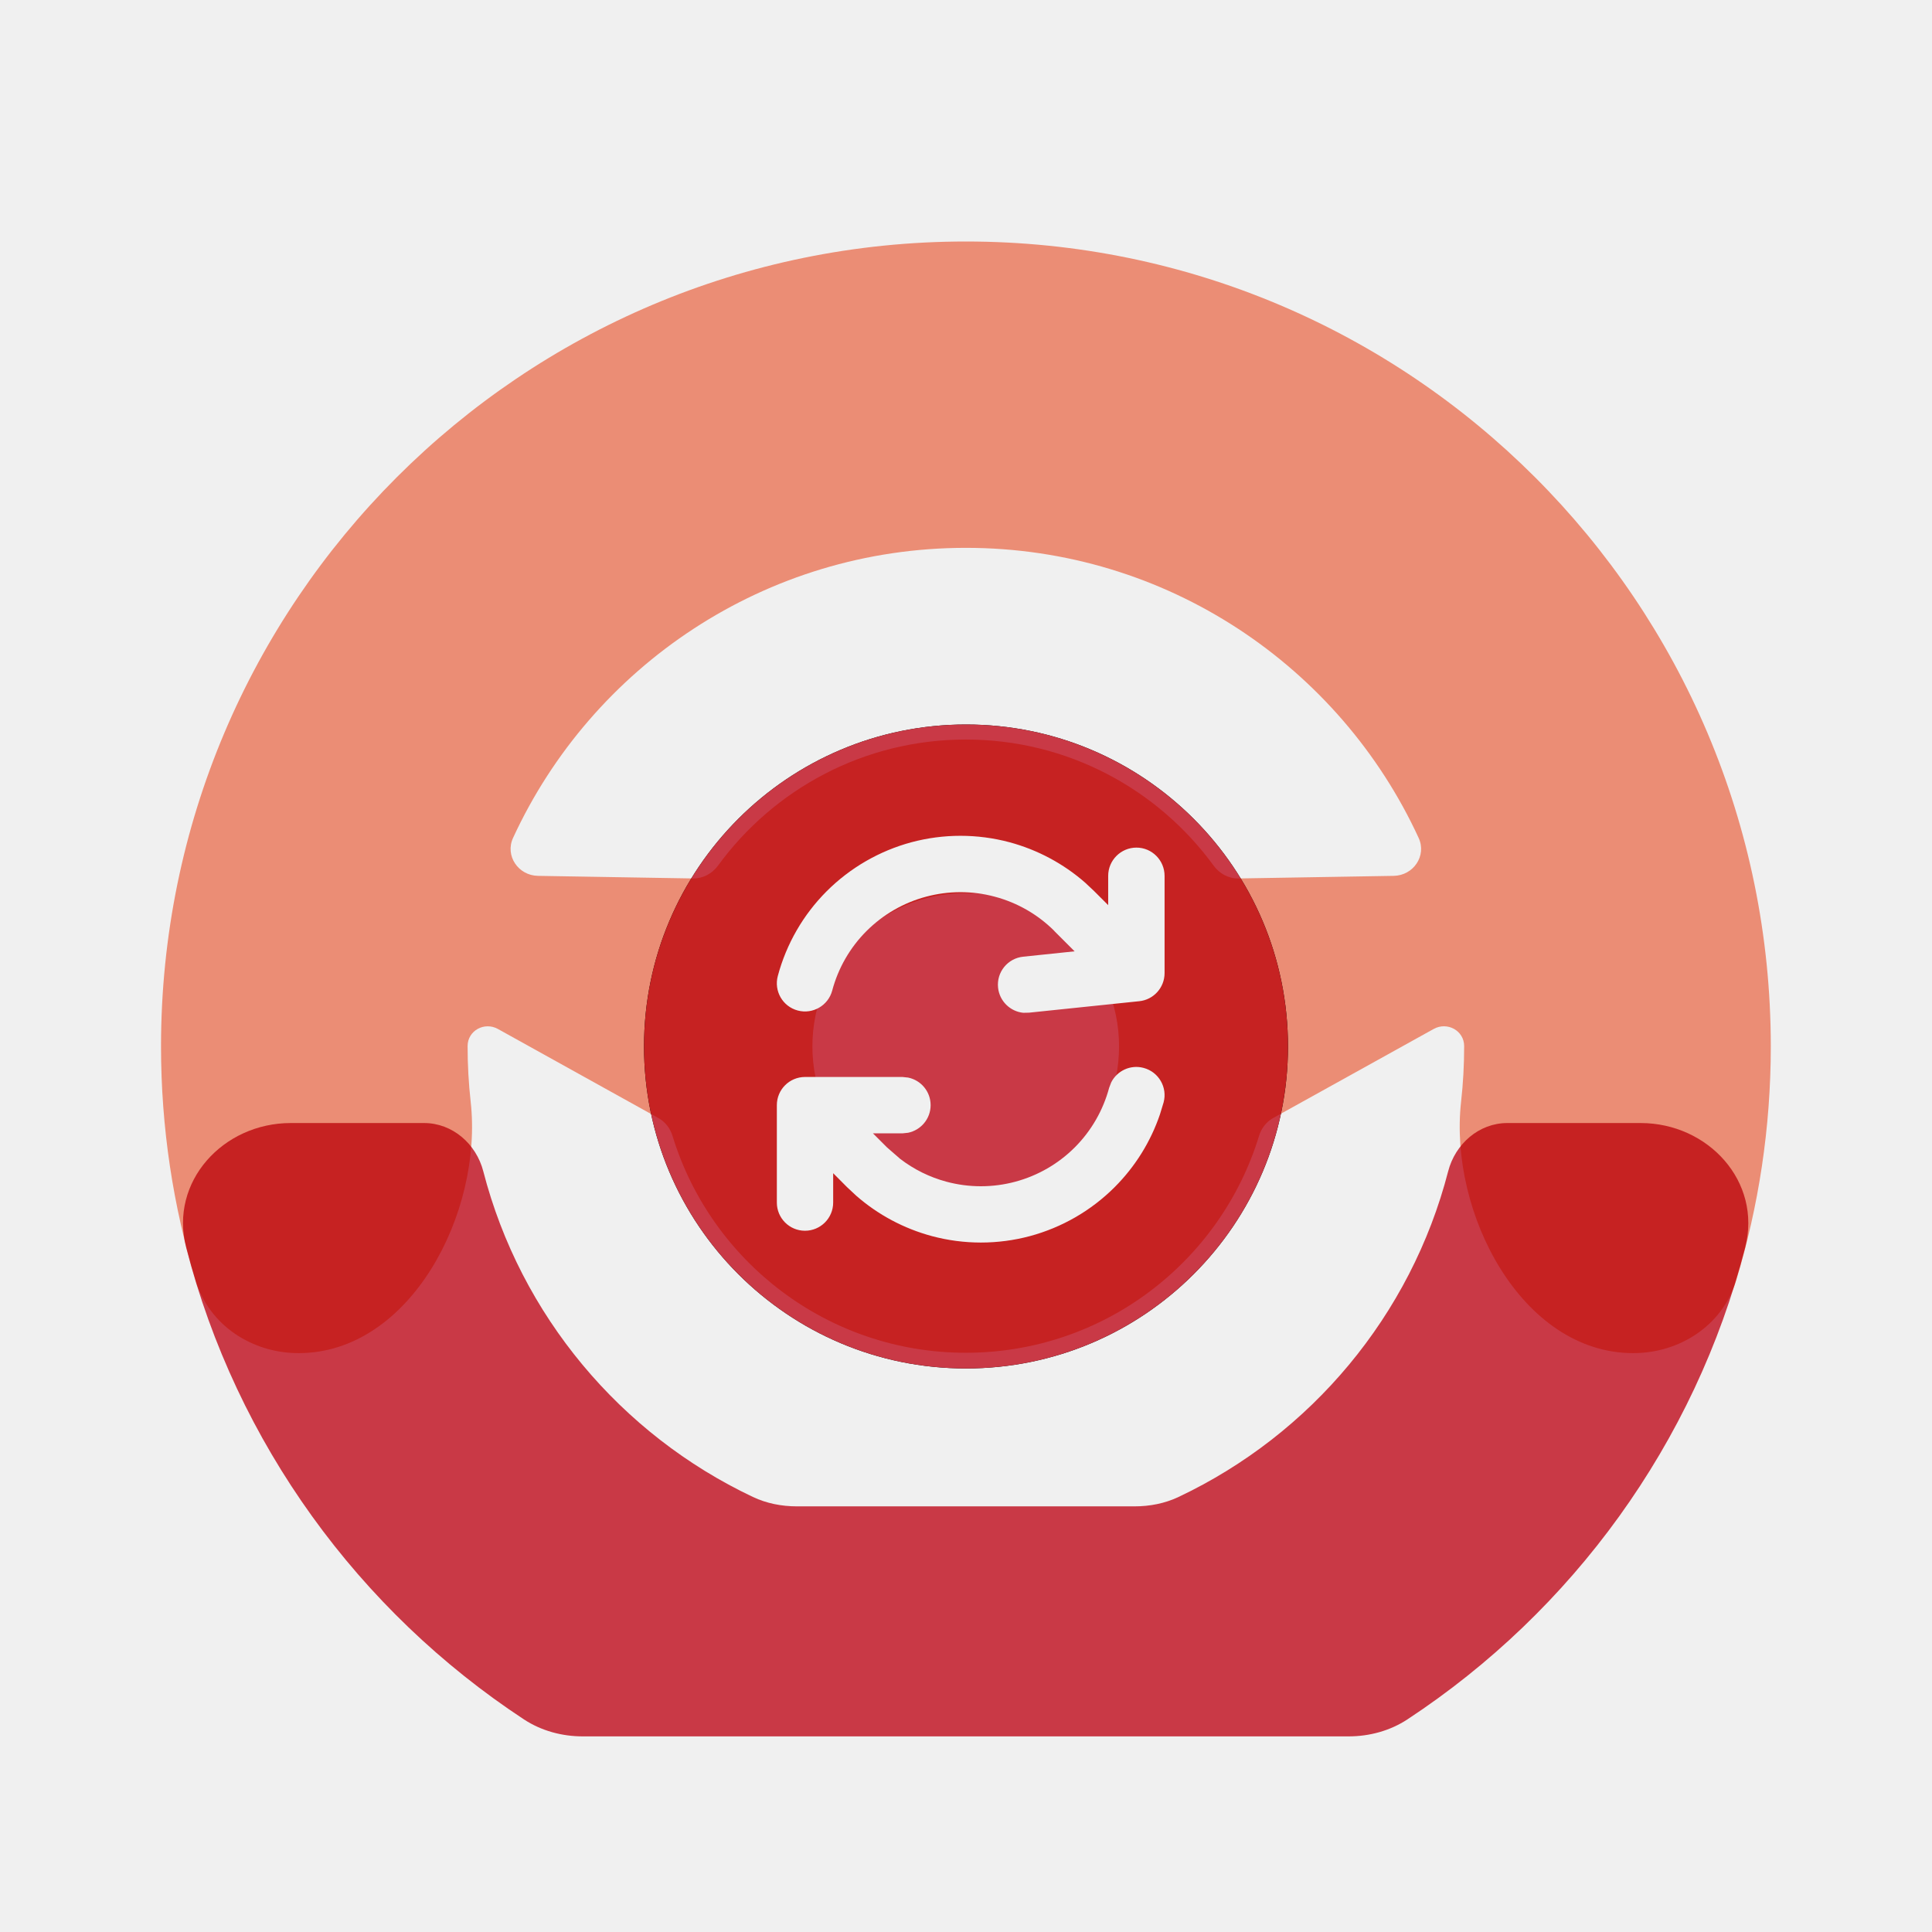
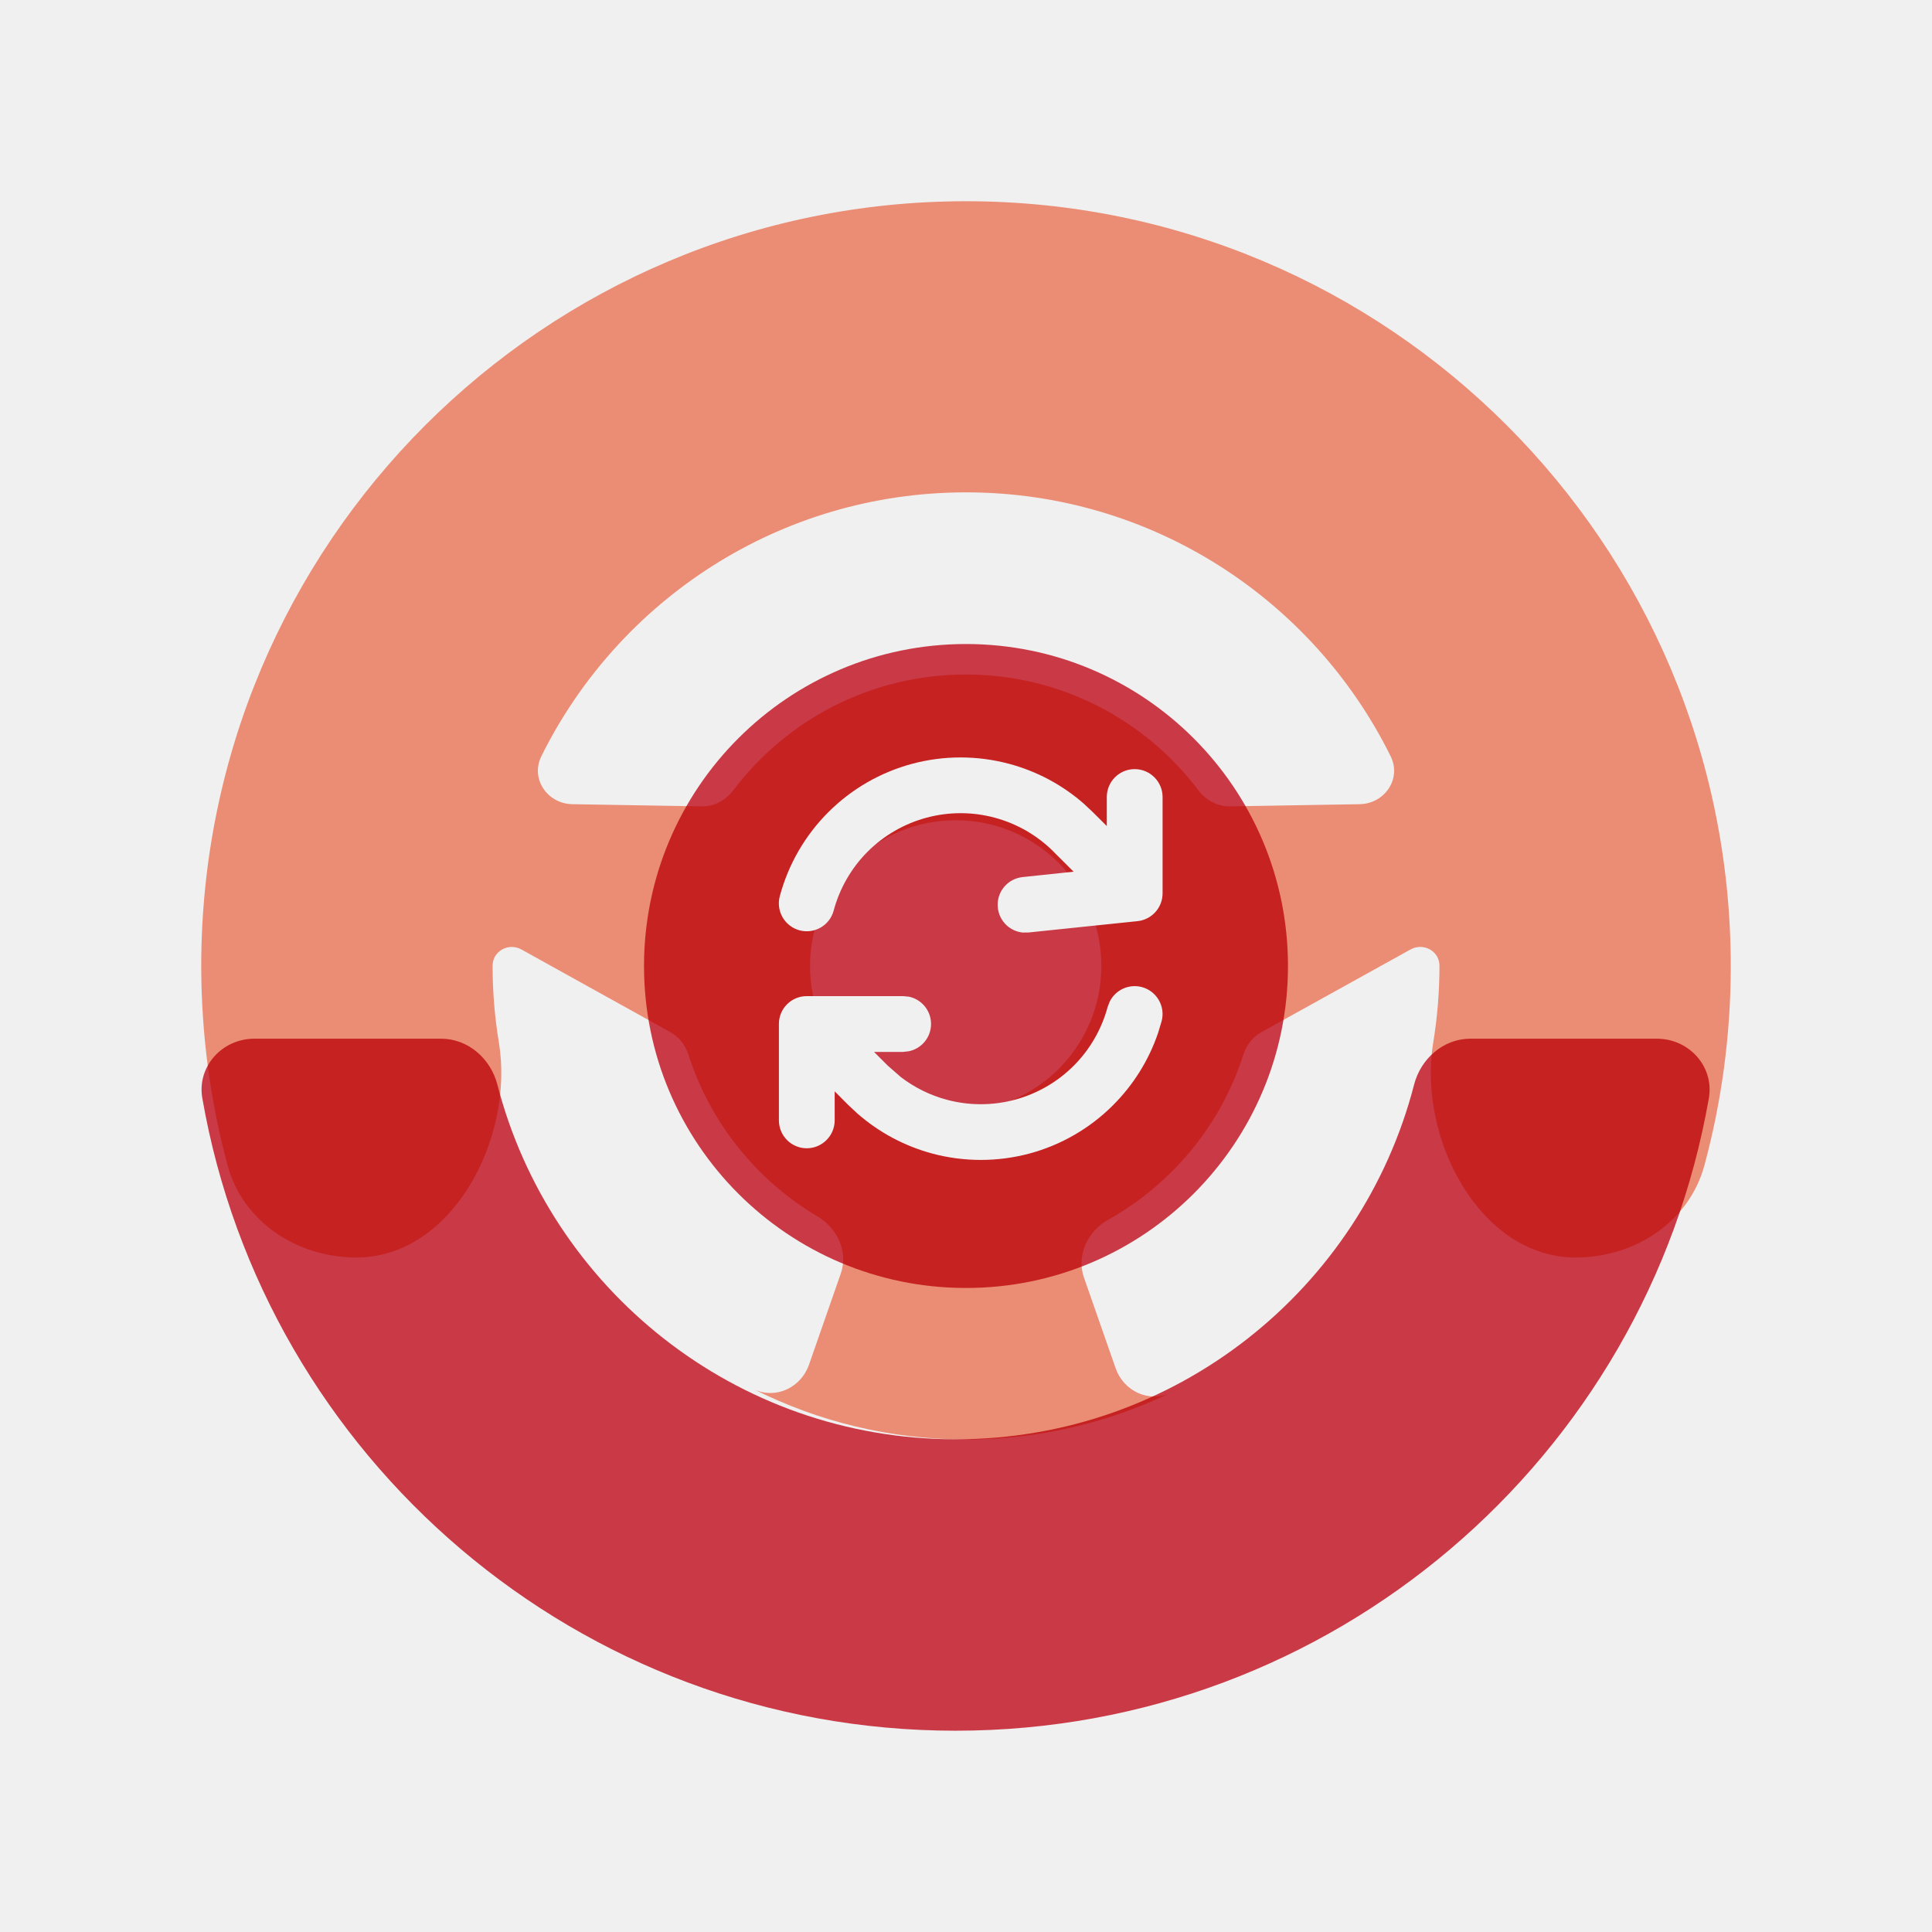
<svg xmlns="http://www.w3.org/2000/svg" width="32" height="32" viewBox="0 0 32 32" fill="none">
  <g style="mix-blend-mode:multiply">
-     <path d="M16.001 4.004C23.364 4.004 29.333 9.972 29.333 17.335C29.333 18.685 29.132 19.989 28.758 21.217C28.74 21.277 28.716 21.334 28.692 21.391C27.755 24.325 25.833 26.818 23.311 28.477C23.021 28.668 22.68 28.76 22.333 28.76H9.653C9.306 28.76 8.964 28.668 8.675 28.477C5.946 26.682 3.915 23.911 3.08 20.66C3.063 20.592 3.049 20.524 3.04 20.457C2.8 19.456 2.67 18.41 2.67 17.335C2.67 9.973 8.639 4.004 16.001 4.004ZM24.254 17.333C24.254 17.075 23.973 16.923 23.747 17.048L21.09 18.523C20.977 18.585 20.895 18.692 20.857 18.816C20.221 20.895 18.287 22.408 16 22.408C13.714 22.408 11.78 20.896 11.144 18.818C11.106 18.694 11.024 18.587 10.91 18.524L8.252 17.049C8.027 16.924 7.748 17.076 7.748 17.333C7.748 17.645 7.765 17.952 7.799 18.255C7.826 18.498 7.826 18.749 7.806 19.002C7.896 19.118 7.966 19.253 8.004 19.4C8.621 21.789 10.281 23.758 12.469 24.794C12.697 24.901 12.947 24.949 13.198 24.949H18.789C19.041 24.949 19.292 24.902 19.52 24.794C21.708 23.758 23.368 21.789 23.985 19.4C24.025 19.246 24.098 19.104 24.194 18.984C24.175 18.737 24.177 18.491 24.203 18.254C24.237 17.952 24.254 17.644 24.254 17.333ZM16.001 9.081C12.676 9.081 9.809 11.048 8.502 13.882C8.365 14.179 8.589 14.505 8.916 14.511L11.482 14.554C11.645 14.556 11.797 14.474 11.894 14.342C12.817 13.075 14.312 12.251 16 12.251C17.688 12.251 19.182 13.075 20.106 14.342C20.202 14.474 20.354 14.556 20.518 14.554L23.085 14.511C23.413 14.505 23.636 14.179 23.499 13.882C22.192 11.048 19.327 9.081 16.001 9.081Z" fill="white" />
-     <path d="M7.024 18.601C7.494 18.601 7.888 18.946 8.005 19.401C8.622 21.789 10.282 23.759 12.47 24.794C12.698 24.902 12.948 24.95 13.2 24.95H18.791C19.043 24.95 19.294 24.902 19.521 24.794C21.71 23.759 23.369 21.789 23.986 19.401C24.103 18.946 24.497 18.601 24.966 18.601H27.173C28.295 18.601 29.185 19.573 28.906 20.661C28.071 23.911 26.041 26.682 23.312 28.478C23.023 28.668 22.681 28.76 22.335 28.76H9.654C9.308 28.76 8.966 28.668 8.677 28.478C5.947 26.682 3.918 23.911 3.083 20.661C2.803 19.573 3.694 18.601 4.816 18.601H7.024Z" fill="#D63D4A" />
+     <path d="M15.834 3.336C22.829 3.336 28.5 9.007 28.5 16.002C28.5 17.285 28.309 18.523 27.954 19.689C27.936 19.748 27.914 19.804 27.89 19.859C26.999 22.646 25.172 25.013 22.777 26.589C22.502 26.769 22.177 26.856 21.849 26.856H9.805C9.476 26.856 9.151 26.77 8.876 26.589C6.283 24.883 4.353 22.25 3.56 19.161C3.546 19.108 3.536 19.054 3.529 19.001C3.295 18.04 3.169 17.035 3.169 16.002C3.169 9.007 8.839 3.336 15.834 3.336ZM8.558 15.685C8.306 15.545 7.994 15.713 7.994 16.001C7.994 16.296 8.011 16.588 8.043 16.875C8.069 17.107 8.07 17.346 8.05 17.588C8.134 17.698 8.2 17.825 8.236 17.964C9.108 21.343 12.176 23.839 15.827 23.839C19.479 23.839 22.548 21.343 23.42 17.964C23.458 17.817 23.527 17.684 23.617 17.57C23.599 17.335 23.602 17.102 23.627 16.876C23.659 16.589 23.676 16.297 23.676 16.001C23.676 15.797 23.456 15.675 23.278 15.774L20.632 17.243C20.527 17.301 20.451 17.399 20.413 17.513C19.778 19.434 17.968 20.821 15.833 20.821C13.624 20.821 11.763 19.337 11.191 17.311C11.156 17.189 11.077 17.083 10.966 17.021L8.558 15.685ZM15.835 8.16C12.677 8.16 9.955 10.027 8.712 12.718C8.582 13 8.794 13.311 9.105 13.316L11.541 13.357C11.697 13.36 11.841 13.282 11.933 13.156C12.81 11.954 14.23 11.171 15.833 11.171C17.438 11.171 18.86 11.956 19.737 13.161C19.828 13.287 19.973 13.366 20.128 13.363L22.567 13.322C22.878 13.317 23.09 13.007 22.96 12.725C21.719 10.031 18.995 8.16 15.835 8.16Z" fill="white" />
+     <path d="M7.306 17.204C7.752 17.204 8.126 17.532 8.238 17.964C9.11 21.343 12.178 23.839 15.829 23.839C19.481 23.839 22.55 21.343 23.422 17.964C23.534 17.532 23.908 17.204 24.354 17.204H27.442C27.975 17.204 28.395 17.664 28.304 18.19C27.267 24.141 22.076 28.666 15.827 28.666C9.579 28.666 4.388 24.141 3.351 18.19C3.26 17.664 3.68 17.204 4.213 17.204H7.306Z" fill="#D63D4A" />
    <g style="mix-blend-mode:multiply">
-       <path d="M15.998 4C23.361 4 29.33 9.969 29.33 17.331C29.33 18.681 29.128 19.985 28.755 21.213C28.53 21.951 27.823 22.412 27.052 22.412C25.203 22.412 23.995 20.088 24.2 18.25C24.234 17.947 24.251 17.639 24.251 17.327C24.251 17.07 23.971 16.918 23.746 17.043L21.087 18.518C20.974 18.581 20.892 18.689 20.854 18.813C20.218 20.893 18.285 22.406 15.997 22.406C13.71 22.406 11.775 20.893 11.139 18.814C11.101 18.69 11.02 18.582 10.906 18.519L8.247 17.043C8.023 16.919 7.745 17.07 7.745 17.327C7.745 17.639 7.762 17.946 7.796 18.249C8.001 20.087 6.795 22.412 4.945 22.412C4.174 22.412 3.467 21.951 3.242 21.213C2.869 19.985 2.667 18.681 2.667 17.331C2.667 9.969 8.636 4 15.998 4ZM15.998 9.074C12.672 9.074 9.804 11.043 8.498 13.878C8.361 14.175 8.585 14.502 8.912 14.507L11.479 14.55C11.643 14.553 11.795 14.47 11.892 14.338C12.815 13.072 14.31 12.249 15.997 12.249C17.684 12.249 19.178 13.072 20.102 14.338C20.198 14.471 20.35 14.553 20.514 14.55L23.083 14.507C23.41 14.502 23.634 14.175 23.497 13.878C22.191 11.043 19.324 9.074 15.998 9.074Z" fill="#FA967C" />
+       <path fill-rule="evenodd" clip-rule="evenodd" d="M16.001 3.333C22.996 3.334 28.667 9.005 28.667 16.001C28.667 17.142 28.515 18.248 28.231 19.3C27.977 20.243 27.075 20.828 26.099 20.828C24.506 20.828 23.48 18.846 23.738 17.274C23.806 16.858 23.842 16.432 23.842 15.996C23.842 15.752 23.577 15.608 23.363 15.726L20.89 17.097C20.746 17.177 20.644 17.313 20.593 17.47C20.219 18.639 19.409 19.612 18.355 20.203C18.016 20.393 17.826 20.791 17.953 21.158L18.478 22.661C18.61 23.041 19.031 23.241 19.394 23.067C19.527 23.004 19.657 22.934 19.785 22.864C18.662 23.485 17.372 23.842 15.997 23.842C14.737 23.842 13.548 23.542 12.493 23.014C12.853 23.179 13.267 22.982 13.399 22.605L13.926 21.094C14.052 20.734 13.87 20.343 13.542 20.149C12.537 19.553 11.766 18.603 11.403 17.47C11.352 17.313 11.25 17.177 11.106 17.097L8.636 15.726C8.423 15.609 8.159 15.753 8.159 15.996C8.159 16.431 8.195 16.858 8.264 17.273C8.521 18.845 7.495 20.828 5.902 20.828C4.925 20.828 4.024 20.243 3.769 19.3C3.486 18.248 3.334 17.142 3.333 16.001C3.333 9.005 9.005 3.333 16.001 3.333ZM16.001 8.155C12.916 8.155 10.247 9.937 8.966 12.527C8.783 12.899 9.066 13.313 9.481 13.32L11.622 13.356C11.829 13.36 12.021 13.255 12.146 13.089C13.027 11.924 14.425 11.172 15.998 11.172C17.571 11.172 18.968 11.924 19.849 13.089C19.974 13.255 20.166 13.36 20.373 13.356L22.519 13.32C22.934 13.313 23.218 12.899 23.034 12.527C21.754 9.937 19.085 8.155 16.001 8.155Z" fill="#FA967C" />
+       <path d="M5.841 23.572C5.831 23.559 5.82 23.546 5.81 23.533C5.807 23.528 5.804 23.523 5.801 23.519C5.814 23.537 5.828 23.554 5.841 23.572Z" fill="#FA967C" />
+       <path d="M26.177 23.533C26.167 23.546 26.155 23.558 26.145 23.572C26.158 23.554 26.172 23.537 26.186 23.519C26.183 23.523 26.18 23.528 26.177 23.533Z" fill="#FA967C" />
    </g>
-     <rect x="13.456" y="14.792" width="5.079" height="5.079" rx="2.539" fill="white" />
+     <rect x="13.417" y="13.586" width="4.825" height="4.825" rx="2.413" fill="white" />
    <g style="mix-blend-mode:multiply">
-       <ellipse cx="16" cy="17.333" rx="5.333" ry="5.333" fill="black" />
-       <ellipse cx="16" cy="17.333" rx="5.333" ry="5.333" fill="#D63D4A" />
+       <ellipse cx="16" cy="16" rx="5.333" ry="5.333" fill="#D63D4A" />
    </g>
-     <path d="M12.867 19.918V18.305C12.867 18.047 13.075 17.839 13.333 17.838H14.946L15.041 17.848C15.254 17.891 15.414 18.079 15.414 18.305C15.414 18.53 15.254 18.718 15.041 18.762L14.946 18.772H14.459L14.691 19.004L14.909 19.194C15.137 19.369 15.397 19.498 15.677 19.573C16.05 19.673 16.443 19.673 16.816 19.573C17.189 19.473 17.529 19.277 17.802 19.004C18.075 18.731 18.271 18.39 18.371 18.017L18.405 17.928C18.502 17.735 18.725 17.629 18.942 17.688C19.191 17.754 19.34 18.01 19.273 18.259L19.213 18.456C19.059 18.91 18.802 19.323 18.462 19.663C18.073 20.052 17.589 20.331 17.058 20.474C16.527 20.616 15.967 20.616 15.436 20.474C14.971 20.349 14.542 20.12 14.182 19.805L14.031 19.664L13.8 19.432V19.918C13.8 20.176 13.591 20.385 13.333 20.385C13.075 20.385 12.867 20.176 12.867 19.918ZM15.097 13.95C15.629 13.808 16.188 13.808 16.72 13.95C17.184 14.075 17.613 14.304 17.974 14.62L18.123 14.76L18.355 14.992V14.507C18.355 14.249 18.565 14.039 18.823 14.039C19.08 14.039 19.289 14.249 19.289 14.507V16.12C19.288 16.358 19.108 16.558 18.871 16.583L17.044 16.773L16.949 16.775C16.733 16.754 16.554 16.582 16.531 16.358C16.504 16.102 16.69 15.873 16.946 15.846L17.799 15.757L17.463 15.421V15.419C17.19 15.147 16.85 14.951 16.477 14.852C16.105 14.752 15.712 14.752 15.339 14.852C14.966 14.951 14.626 15.148 14.352 15.421C14.079 15.694 13.883 16.035 13.784 16.407C13.717 16.656 13.461 16.804 13.212 16.737C12.963 16.67 12.816 16.414 12.883 16.165C13.025 15.634 13.304 15.15 13.692 14.762C14.081 14.373 14.566 14.093 15.097 13.95Z" fill="white" />
+     <path d="M12.901 18.556V16.96C12.901 16.705 13.107 16.499 13.362 16.499H14.959L15.053 16.508C15.263 16.551 15.421 16.737 15.421 16.96C15.421 17.183 15.263 17.369 15.053 17.412L14.959 17.423H14.477L14.706 17.652L14.921 17.84C15.147 18.013 15.405 18.141 15.681 18.215C16.05 18.314 16.44 18.314 16.809 18.215C17.178 18.116 17.514 17.922 17.784 17.652C18.054 17.382 18.248 17.044 18.347 16.675L18.381 16.588C18.477 16.396 18.698 16.292 18.913 16.349C19.159 16.415 19.306 16.669 19.24 16.915L19.181 17.11C19.028 17.559 18.774 17.967 18.437 18.304C18.053 18.689 17.574 18.966 17.048 19.107C16.523 19.247 15.969 19.247 15.443 19.107C14.983 18.983 14.559 18.757 14.202 18.444L14.053 18.305L13.825 18.076V18.556C13.825 18.811 13.617 19.019 13.362 19.019C13.107 19.019 12.901 18.811 12.901 18.556ZM15.108 12.651C15.634 12.51 16.188 12.511 16.713 12.651C17.173 12.774 17.598 13.001 17.954 13.314L18.102 13.453L18.332 13.682V13.201C18.332 12.946 18.539 12.739 18.794 12.739C19.049 12.739 19.256 12.947 19.256 13.201V14.798C19.255 15.034 19.077 15.232 18.842 15.257L17.034 15.445L16.94 15.446C16.726 15.425 16.55 15.256 16.527 15.034C16.5 14.78 16.684 14.554 16.938 14.527L17.782 14.438L17.449 14.106V14.105C17.179 13.835 16.842 13.642 16.474 13.543C16.105 13.444 15.716 13.444 15.348 13.543C14.979 13.642 14.641 13.836 14.371 14.106C14.101 14.376 13.907 14.714 13.808 15.083C13.742 15.329 13.489 15.475 13.242 15.409C12.996 15.342 12.85 15.089 12.916 14.843C13.057 14.318 13.333 13.839 13.718 13.454C14.102 13.069 14.582 12.792 15.108 12.651Z" fill="white" />
  </g>
</svg>
